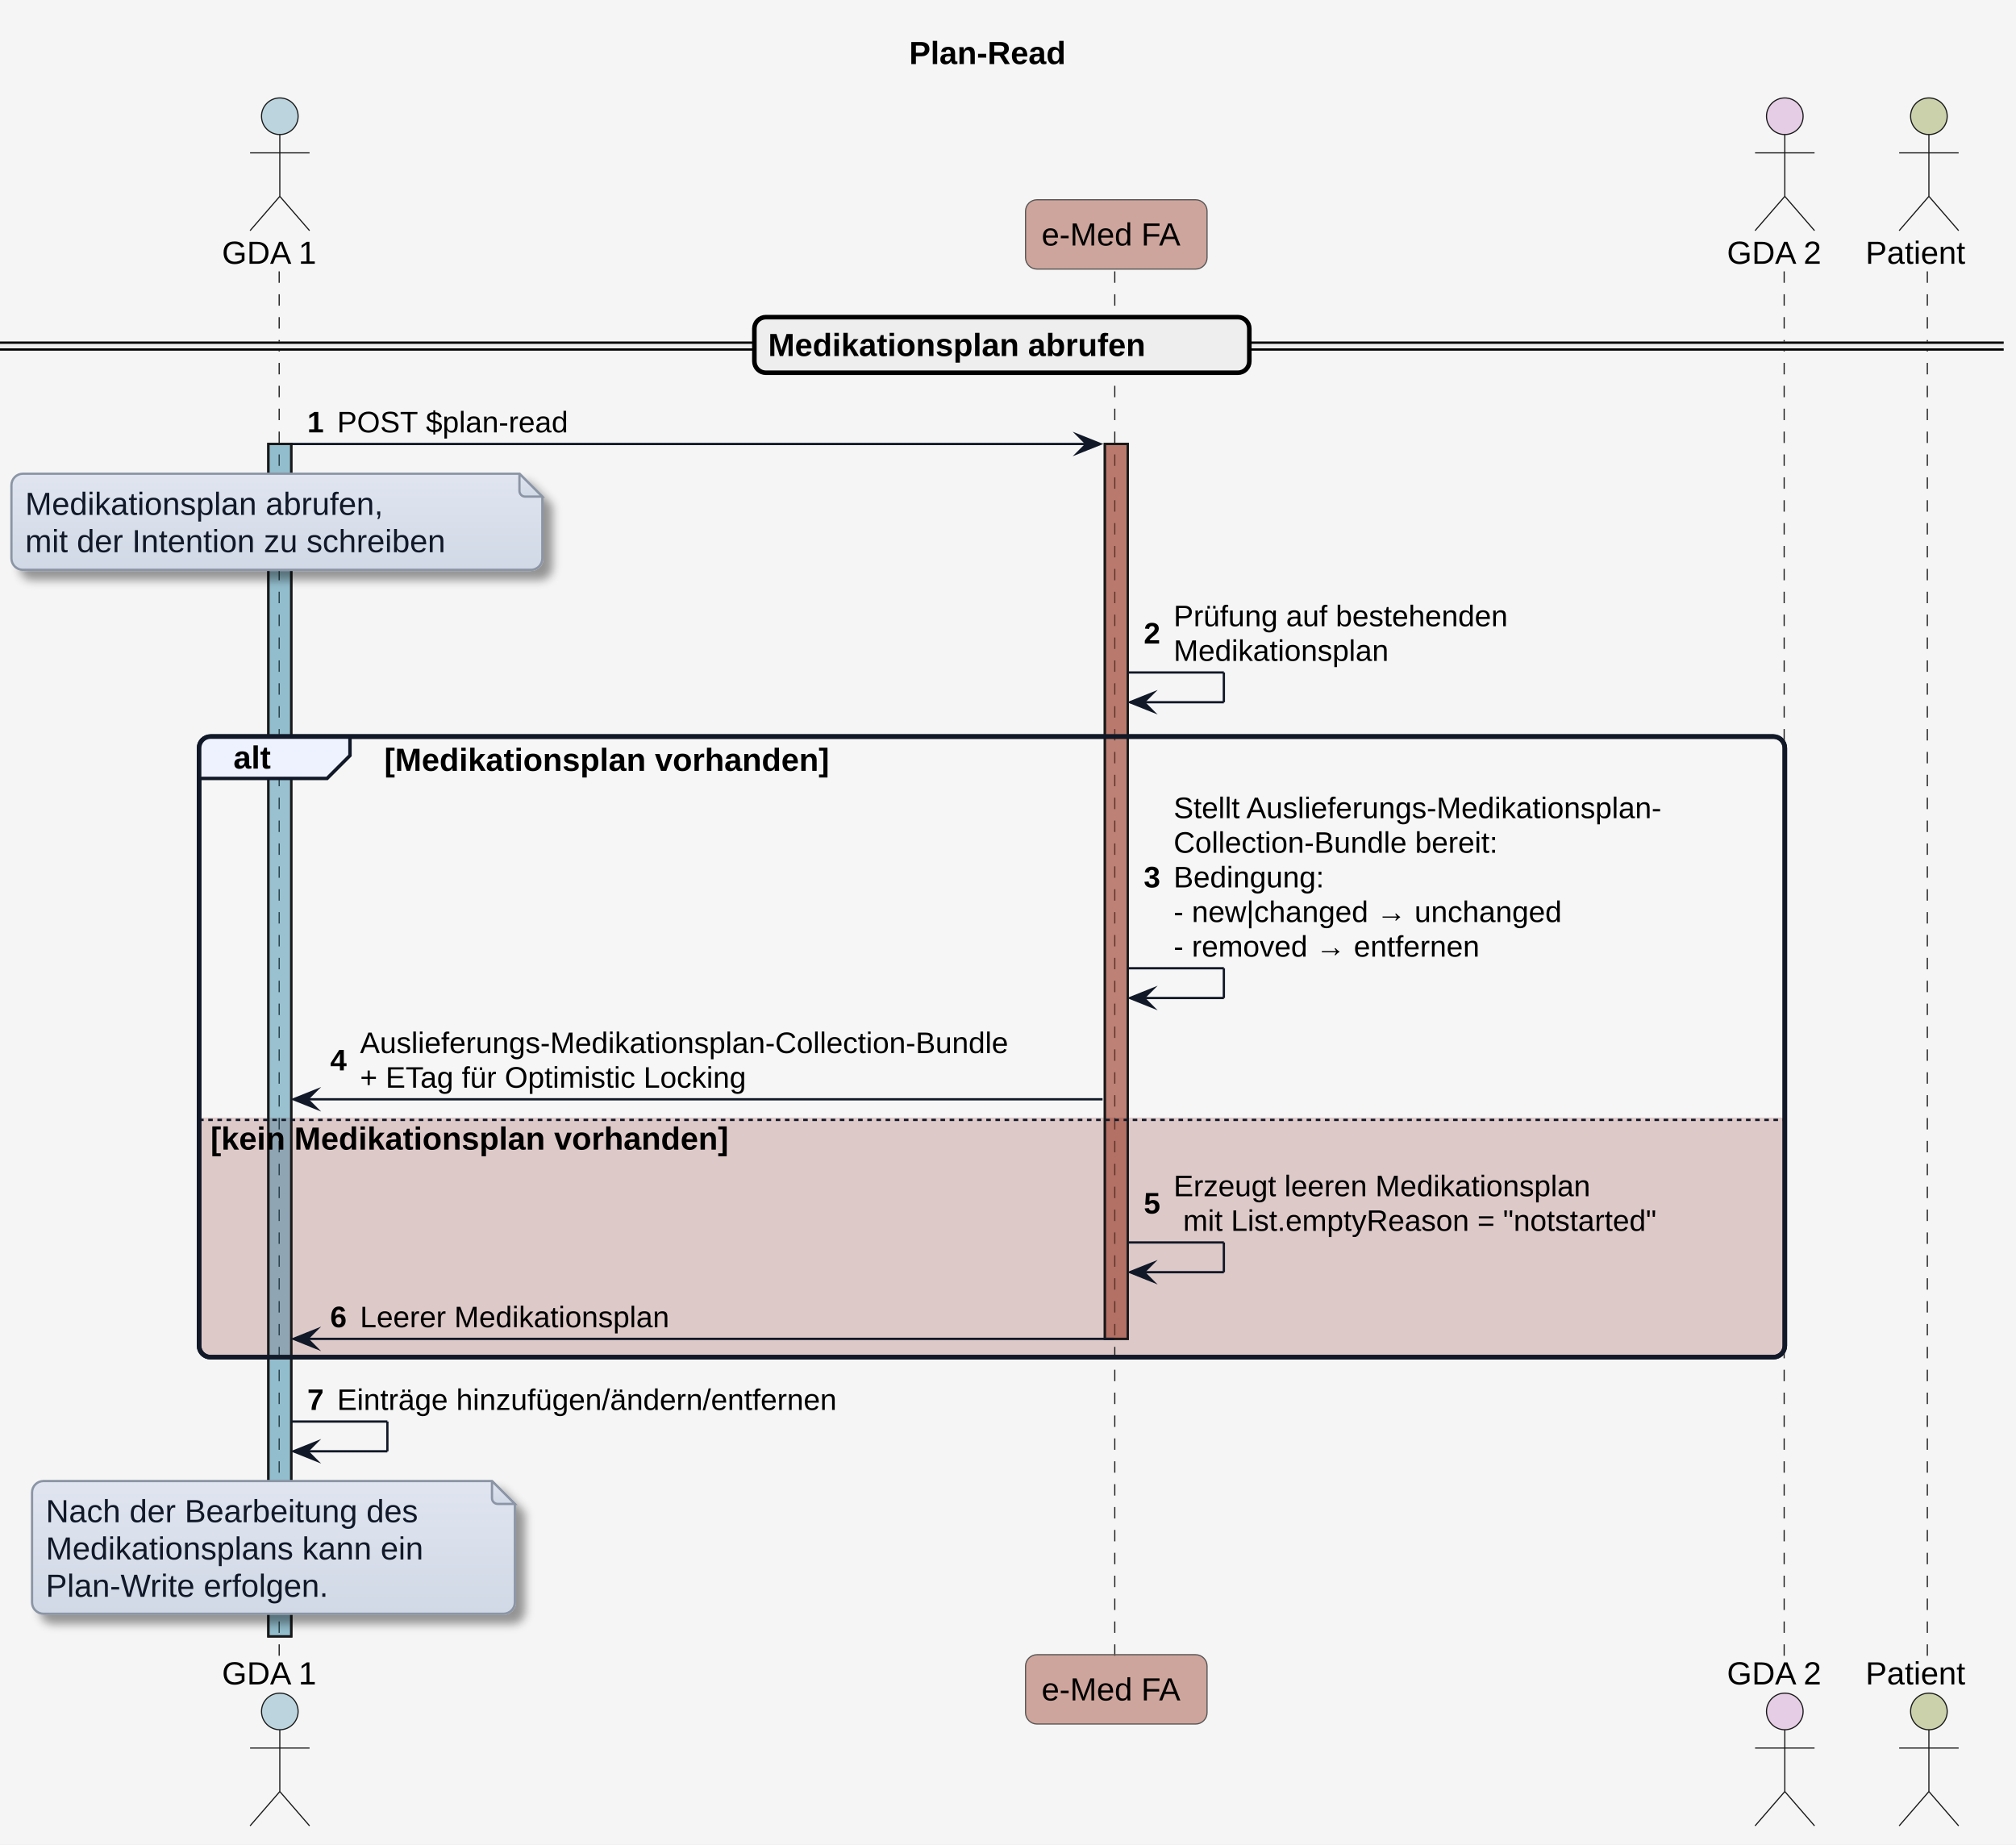
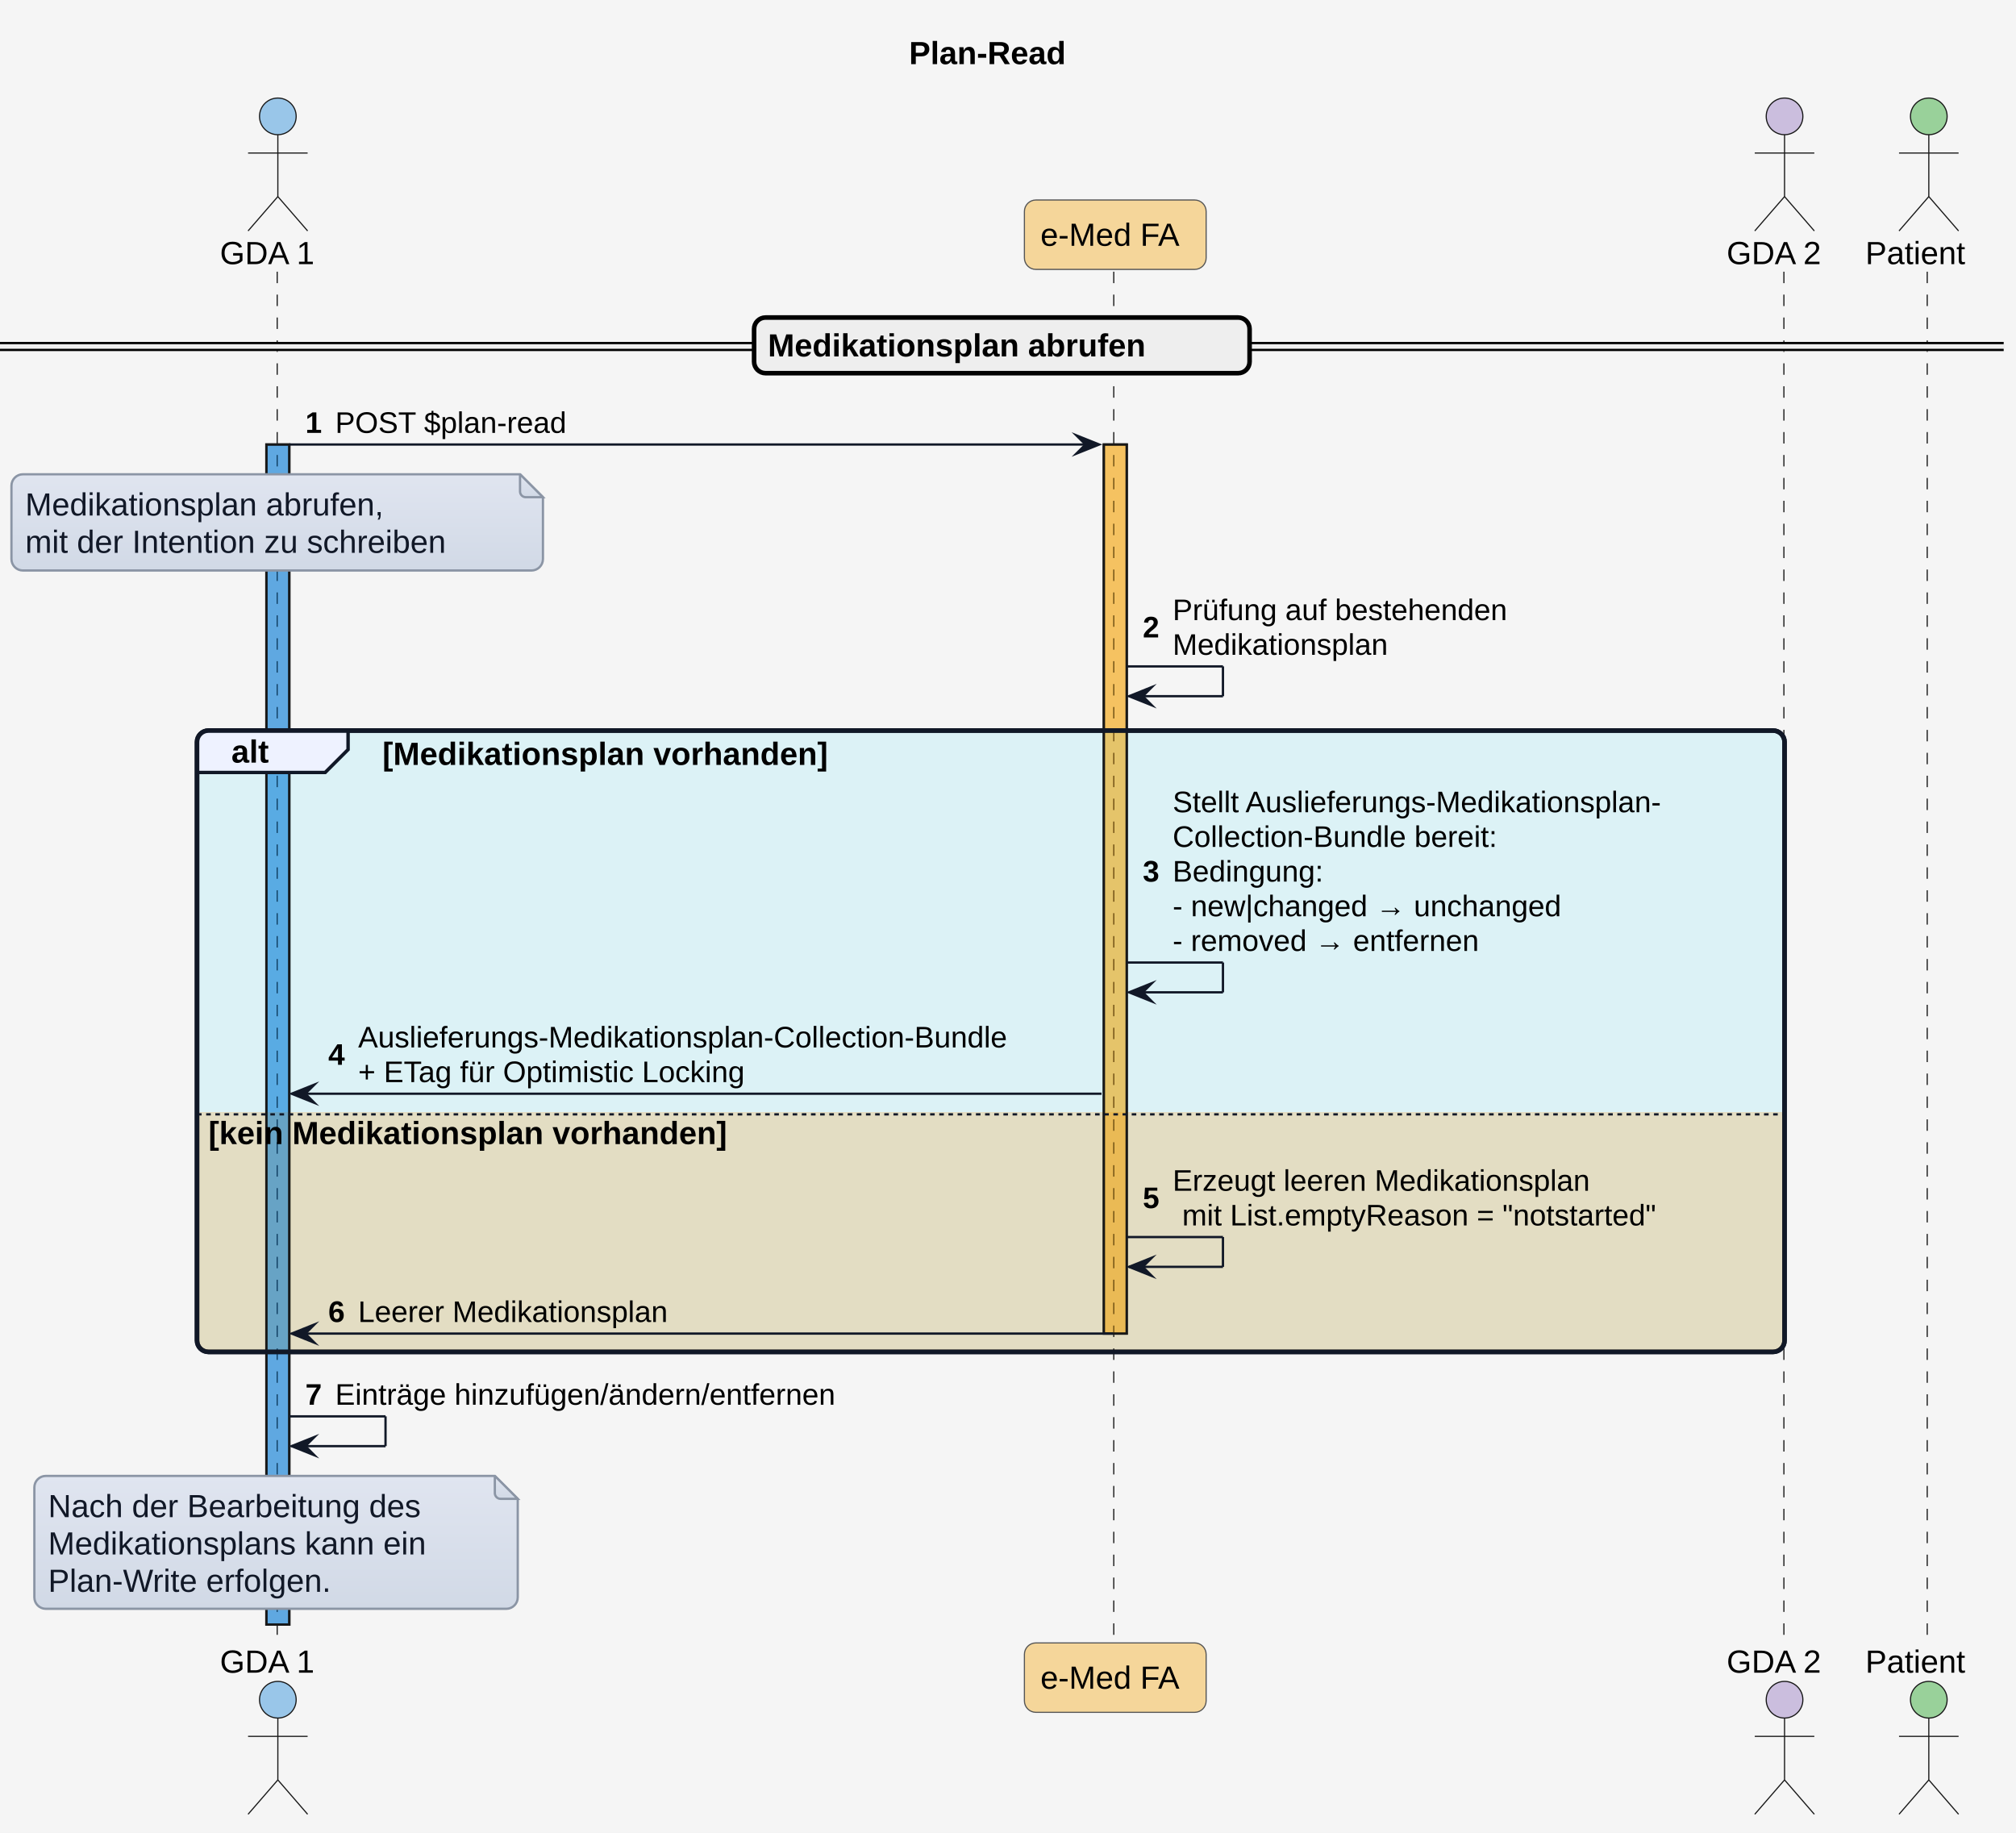
- <svg xmlns="http://www.w3.org/2000/svg" contentStyleType="text/css" data-diagram-type="SEQUENCE" height="806px" preserveAspectRatio="none" style="width:881px;height:806px;background:#F5F5F5;" version="1.1" viewBox="0 0 881 806" width="881px" zoomAndPan="magnify">
+ <svg xmlns="http://www.w3.org/2000/svg" contentStyleType="text/css" data-diagram-type="SEQUENCE" height="800px" preserveAspectRatio="none" style="width:880px;height:800px;background:#F5F5F5;" version="1.1" viewBox="0 0 880 800" width="880px" zoomAndPan="magnify">
  <defs>
-     <linearGradient id="gg58j33ivv06v0" x1="50%" x2="50%" y1="0%" y2="100%">
+     <linearGradient id="g1qrcpszpytaz60" x1="50%" x2="50%" y1="0%" y2="100%">
      <stop offset="0%" stop-color="#E0E5F0" />
      <stop offset="100%" stop-color="#D1D9E6" />
    </linearGradient>
-     <filter height="300%" id="fg58j33ivv06v" width="300%" x="-1" y="-1">
-       <feGaussianBlur result="blurOut" stdDeviation="2" />
-       <feColorMatrix in="blurOut" result="blurOut2" type="matrix" values="0 0 0 0 0 0 0 0 0 0 0 0 0 0 0 0 0 0 .4 0" />
-       <feOffset dx="4" dy="4" in="blurOut2" result="blurOut3" />
-       <feBlend in="SourceGraphic" in2="blurOut3" mode="normal" />
-     </filter>
  </defs>
  <g>
-     <rect fill="#F5F5F5" height="806" style="stroke:none;stroke-width:1;" width="881" x="0" y="0" />
+     <rect fill="#F5F5F5" height="800" style="stroke:none;stroke-width:1;" width="880" x="0" y="0" />
    <g class="title" data-source-line="1">
-       <text fill="#000000" font-family="'Arial'" font-size="14" font-weight="700" lengthAdjust="spacing" textLength="80.028" x="397.299" y="27.995">Plan-Read</text>
+       <text fill="#000000" font-family="'Arial'" font-size="14" font-weight="700" lengthAdjust="spacing" textLength="80.028" x="396.799" y="27.995">Plan-Read</text>
    </g>
    <g>
-       <rect fill="#3588A7" fill-opacity="0.298" height="521.102" style="stroke:#181818;stroke-width:1;" width="10" x="117.282" y="194.023" />
+       <rect fill="#0078D4" fill-opacity="0.376" height="515.102" style="stroke:#181818;stroke-width:1;" width="10" x="116.282" y="194.023" />
    </g>
    <g>
-       <rect fill="#A14C37" fill-opacity="0.471" height="391.078" style="stroke:#181818;stroke-width:1;" width="10" x="482.827" y="194.023" />
+       <rect fill="#F5A403" fill-opacity="0.376" height="388.078" style="stroke:#181818;stroke-width:1;" width="10" x="481.827" y="194.023" />
    </g>
-     <rect fill="#FFFFFF" fill-opacity="0.149" height="271.219" rx="5" ry="5" style="stroke:#111827;stroke-width:2;" width="692.968" x="87" y="321.883" />
-     <path d="M87,488.406 L779.968,488.406 L779.968,588.102 A5,5 0 0 1 774.968,593.102 L92,593.102 A5,5 0 0 1 87,588.102 L87,488.406" fill="#7F1515" fill-opacity="0.2" style="stroke:none;stroke-width:1;" />
+     <rect fill="#50E6FF" fill-opacity="0.145" height="271.219" rx="5" ry="5" style="stroke:#111827;stroke-width:2;" width="692.968" x="86" y="318.883" />
+     <path d="M86,485.406 L778.968,485.406 L778.968,585.102 A5,5 0 0 1 773.968,590.102 L91,590.102 A5,5 0 0 1 86,585.102 L86,485.406" fill="#FF8C00" fill-opacity="0.208" style="stroke:none;stroke-width:1;" />
    <g class="participant-lifeline" data-entity-uid="part1" data-qualified-name="GDA_1" data-source-line="50" id="part1-lifeline">
      <g>
-         <rect fill="#000000" fill-opacity="0" height="605.531" width="8" x="118.282" y="118.594" />
-         <line style="stroke:#181818;stroke-width:0.5;stroke-dasharray:5,5;" x1="122" x2="122" y1="118.594" y2="724.125" />
+         <rect fill="#000000" fill-opacity="0" height="599.531" width="8" x="117.282" y="118.594" />
+         <line style="stroke:#181818;stroke-width:0.5;stroke-dasharray:5,5;" x1="121" x2="121" y1="118.594" y2="718.125" />
      </g>
    </g>
-     <g class="participant-lifeline" data-entity-uid="part2" data-qualified-name="eMed_FA" data-source-line="52" id="part2-lifeline">
+     <g class="participant-lifeline" data-entity-uid="part2" data-qualified-name="eMed_FA" data-source-line="51" id="part2-lifeline">
      <g>
-         <rect fill="#000000" fill-opacity="0" height="605.531" width="8" x="483.827" y="118.594" />
-         <line style="stroke:#181818;stroke-width:0.5;stroke-dasharray:5,5;" x1="487.165" x2="487.165" y1="118.594" y2="724.125" />
+         <rect fill="#000000" fill-opacity="0" height="599.531" width="8" x="482.827" y="118.594" />
+         <line style="stroke:#181818;stroke-width:0.5;stroke-dasharray:5,5;" x1="486.165" x2="486.165" y1="118.594" y2="718.125" />
      </g>
    </g>
-     <g class="participant-lifeline" data-entity-uid="part3" data-qualified-name="GDA_2" data-source-line="54" id="part3-lifeline">
+     <g class="participant-lifeline" data-entity-uid="part3" data-qualified-name="GDA_2" data-source-line="52" id="part3-lifeline">
      <g>
-         <rect fill="#000000" fill-opacity="0" height="605.531" width="8" x="775.968" y="118.594" />
-         <line style="stroke:#181818;stroke-width:0.5;stroke-dasharray:5,5;" x1="779.687" x2="779.687" y1="118.594" y2="724.125" />
+         <rect fill="#000000" fill-opacity="0" height="599.531" width="8" x="774.968" y="118.594" />
+         <line style="stroke:#181818;stroke-width:0.5;stroke-dasharray:5,5;" x1="778.687" x2="778.687" y1="118.594" y2="718.125" />
      </g>
    </g>
-     <g class="participant-lifeline" data-entity-uid="part4" data-qualified-name="Patient" data-source-line="56" id="part4-lifeline">
+     <g class="participant-lifeline" data-entity-uid="part4" data-qualified-name="Patient" data-source-line="53" id="part4-lifeline">
      <g>
-         <rect fill="#000000" fill-opacity="0" height="605.531" width="8" x="838.938" y="118.594" />
-         <line style="stroke:#181818;stroke-width:0.5;stroke-dasharray:5,5;" x1="842.25" x2="842.25" y1="118.594" y2="724.125" />
+         <rect fill="#000000" fill-opacity="0" height="599.531" width="8" x="837.938" y="118.594" />
+         <line style="stroke:#181818;stroke-width:0.5;stroke-dasharray:5,5;" x1="841.25" x2="841.25" y1="118.594" y2="718.125" />
      </g>
    </g>
    <g class="participant participant-head" data-entity-uid="part1" data-qualified-name="GDA_1" data-source-line="50" id="part1-head">
-       <text fill="#000000" font-family="'Arial'" font-size="14" lengthAdjust="spacing" textLength="44.563" x="97" y="115.292">GDA 1</text>
-       <ellipse cx="122.282" cy="50.797" fill="#3588A7" fill-opacity="0.298" rx="8" ry="8" style="stroke:#181818;stroke-width:0.5;" />
-       <path d="M122.282,58.797 L122.282,85.797 M109.282,66.797 L135.282,66.797 M122.282,85.797 L109.282,100.797 M122.282,85.797 L135.282,100.797" fill="none" style="stroke:#181818;stroke-width:0.5;" />
+       <text fill="#000000" font-family="'Arial'" font-size="14" lengthAdjust="spacing" textLength="44.563" x="96" y="115.292">GDA 1</text>
+       <ellipse cx="121.282" cy="50.797" fill="#0078D4" fill-opacity="0.376" rx="8" ry="8" style="stroke:#181818;stroke-width:0.5;" />
+       <path d="M121.282,58.797 L121.282,85.797 M108.282,66.797 L134.282,66.797 M121.282,85.797 L108.282,100.797 M121.282,85.797 L134.282,100.797" fill="none" style="stroke:#181818;stroke-width:0.5;" />
    </g>
    <g class="participant participant-tail" data-entity-uid="part1" data-qualified-name="GDA_1" data-source-line="50" id="part1-tail">
-       <text fill="#000000" font-family="'Arial'" font-size="14" lengthAdjust="spacing" textLength="44.563" x="97" y="736.12">GDA 1</text>
-       <ellipse cx="122.282" cy="747.922" fill="#3588A7" fill-opacity="0.298" rx="8" ry="8" style="stroke:#181818;stroke-width:0.5;" />
-       <path d="M122.282,755.922 L122.282,782.922 M109.282,763.922 L135.282,763.922 M122.282,782.922 L109.282,797.922 M122.282,782.922 L135.282,797.922" fill="none" style="stroke:#181818;stroke-width:0.5;" />
+       <text fill="#000000" font-family="'Arial'" font-size="14" lengthAdjust="spacing" textLength="44.563" x="96" y="730.12">GDA 1</text>
+       <ellipse cx="121.282" cy="741.922" fill="#0078D4" fill-opacity="0.376" rx="8" ry="8" style="stroke:#181818;stroke-width:0.5;" />
+       <path d="M121.282,749.922 L121.282,776.922 M108.282,757.922 L134.282,757.922 M121.282,776.922 L108.282,791.922 M121.282,776.922 L134.282,791.922" fill="none" style="stroke:#181818;stroke-width:0.5;" />
    </g>
-     <g class="participant participant-head" data-entity-uid="part2" data-qualified-name="eMed_FA" data-source-line="52" id="part2-head">
-       <rect fill="#A14C37" fill-opacity="0.471" height="30.297" rx="5" ry="5" style="stroke:#555555;stroke-width:0.5;" width="79.324" x="448.165" y="87.297" />
-       <text fill="#000000" font-family="'Arial'" font-size="14" lengthAdjust="spacing" textLength="65.324" x="455.165" y="107.292">e-Med FA</text>
+     <g class="participant participant-head" data-entity-uid="part2" data-qualified-name="eMed_FA" data-source-line="51" id="part2-head">
+       <rect fill="#F5A403" fill-opacity="0.376" height="30.297" rx="5" ry="5" style="stroke:#555555;stroke-width:0.5;" width="79.324" x="447.165" y="87.297" />
+       <text fill="#000000" font-family="'Arial'" font-size="14" lengthAdjust="spacing" textLength="65.324" x="454.165" y="107.292">e-Med FA</text>
    </g>
-     <g class="participant participant-tail" data-entity-uid="part2" data-qualified-name="eMed_FA" data-source-line="52" id="part2-tail">
-       <rect fill="#A14C37" fill-opacity="0.471" height="30.297" rx="5" ry="5" style="stroke:#555555;stroke-width:0.5;" width="79.324" x="448.165" y="723.125" />
-       <text fill="#000000" font-family="'Arial'" font-size="14" lengthAdjust="spacing" textLength="65.324" x="455.165" y="743.12">e-Med FA</text>
+     <g class="participant participant-tail" data-entity-uid="part2" data-qualified-name="eMed_FA" data-source-line="51" id="part2-tail">
+       <rect fill="#F5A403" fill-opacity="0.376" height="30.297" rx="5" ry="5" style="stroke:#555555;stroke-width:0.5;" width="79.324" x="447.165" y="717.125" />
+       <text fill="#000000" font-family="'Arial'" font-size="14" lengthAdjust="spacing" textLength="65.324" x="454.165" y="737.12">e-Med FA</text>
    </g>
-     <g class="participant participant-head" data-entity-uid="part3" data-qualified-name="GDA_2" data-source-line="54" id="part3-head">
-       <text fill="#000000" font-family="'Arial'" font-size="14" lengthAdjust="spacing" textLength="44.563" x="754.687" y="115.292">GDA 2</text>
-       <ellipse cx="779.968" cy="50.797" fill="#CA89CA" fill-opacity="0.373" rx="8" ry="8" style="stroke:#181818;stroke-width:0.5;" />
-       <path d="M779.968,58.797 L779.968,85.797 M766.968,66.797 L792.968,66.797 M779.968,85.797 L766.968,100.797 M779.968,85.797 L792.968,100.797" fill="none" style="stroke:#181818;stroke-width:0.5;" />
+     <g class="participant participant-head" data-entity-uid="part3" data-qualified-name="GDA_2" data-source-line="52" id="part3-head">
+       <text fill="#000000" font-family="'Arial'" font-size="14" lengthAdjust="spacing" textLength="44.563" x="753.687" y="115.292">GDA 2</text>
+       <ellipse cx="778.968" cy="50.797" fill="#8764B8" fill-opacity="0.376" rx="8" ry="8" style="stroke:#181818;stroke-width:0.5;" />
+       <path d="M778.968,58.797 L778.968,85.797 M765.968,66.797 L791.968,66.797 M778.968,85.797 L765.968,100.797 M778.968,85.797 L791.968,100.797" fill="none" style="stroke:#181818;stroke-width:0.5;" />
    </g>
-     <g class="participant participant-tail" data-entity-uid="part3" data-qualified-name="GDA_2" data-source-line="54" id="part3-tail">
-       <text fill="#000000" font-family="'Arial'" font-size="14" lengthAdjust="spacing" textLength="44.563" x="754.687" y="736.12">GDA 2</text>
-       <ellipse cx="779.968" cy="747.922" fill="#CA89CA" fill-opacity="0.373" rx="8" ry="8" style="stroke:#181818;stroke-width:0.5;" />
-       <path d="M779.968,755.922 L779.968,782.922 M766.968,763.922 L792.968,763.922 M779.968,782.922 L766.968,797.922 M779.968,782.922 L792.968,797.922" fill="none" style="stroke:#181818;stroke-width:0.5;" />
+     <g class="participant participant-tail" data-entity-uid="part3" data-qualified-name="GDA_2" data-source-line="52" id="part3-tail">
+       <text fill="#000000" font-family="'Arial'" font-size="14" lengthAdjust="spacing" textLength="44.563" x="753.687" y="730.12">GDA 2</text>
+       <ellipse cx="778.968" cy="741.922" fill="#8764B8" fill-opacity="0.376" rx="8" ry="8" style="stroke:#181818;stroke-width:0.5;" />
+       <path d="M778.968,749.922 L778.968,776.922 M765.968,757.922 L791.968,757.922 M778.968,776.922 L765.968,791.922 M778.968,776.922 L791.968,791.922" fill="none" style="stroke:#181818;stroke-width:0.5;" />
    </g>
-     <g class="participant participant-head" data-entity-uid="part4" data-qualified-name="Patient" data-source-line="56" id="part4-head">
-       <text fill="#000000" font-family="'Arial'" font-size="14" lengthAdjust="spacing" textLength="49.376" x="815.25" y="115.292">Patient</text>
-       <ellipse cx="842.938" cy="50.797" fill="#A2AE64" fill-opacity="0.51" rx="8" ry="8" style="stroke:#181818;stroke-width:0.5;" />
-       <path d="M842.938,58.797 L842.938,85.797 M829.938,66.797 L855.938,66.797 M842.938,85.797 L829.938,100.797 M842.938,85.797 L855.938,100.797" fill="none" style="stroke:#181818;stroke-width:0.5;" />
+     <g class="participant participant-head" data-entity-uid="part4" data-qualified-name="Patient" data-source-line="53" id="part4-head">
+       <text fill="#000000" font-family="'Arial'" font-size="14" lengthAdjust="spacing" textLength="49.376" x="814.25" y="115.292">Patient</text>
+       <ellipse cx="841.938" cy="50.797" fill="#009505" fill-opacity="0.376" rx="8" ry="8" style="stroke:#181818;stroke-width:0.5;" />
+       <path d="M841.938,58.797 L841.938,85.797 M828.938,66.797 L854.938,66.797 M841.938,85.797 L828.938,100.797 M841.938,85.797 L854.938,100.797" fill="none" style="stroke:#181818;stroke-width:0.5;" />
    </g>
-     <g class="participant participant-tail" data-entity-uid="part4" data-qualified-name="Patient" data-source-line="56" id="part4-tail">
-       <text fill="#000000" font-family="'Arial'" font-size="14" lengthAdjust="spacing" textLength="49.376" x="815.25" y="736.12">Patient</text>
-       <ellipse cx="842.938" cy="747.922" fill="#A2AE64" fill-opacity="0.51" rx="8" ry="8" style="stroke:#181818;stroke-width:0.5;" />
-       <path d="M842.938,755.922 L842.938,782.922 M829.938,763.922 L855.938,763.922 M842.938,782.922 L829.938,797.922 M842.938,782.922 L855.938,797.922" fill="none" style="stroke:#181818;stroke-width:0.5;" />
+     <g class="participant participant-tail" data-entity-uid="part4" data-qualified-name="Patient" data-source-line="53" id="part4-tail">
+       <text fill="#000000" font-family="'Arial'" font-size="14" lengthAdjust="spacing" textLength="49.376" x="814.25" y="730.12">Patient</text>
+       <ellipse cx="841.938" cy="741.922" fill="#009505" fill-opacity="0.376" rx="8" ry="8" style="stroke:#181818;stroke-width:0.5;" />
+       <path d="M841.938,749.922 L841.938,776.922 M828.938,757.922 L854.938,757.922 M841.938,776.922 L828.938,791.922 M841.938,776.922 L854.938,791.922" fill="none" style="stroke:#181818;stroke-width:0.5;" />
    </g>
    <g>
-       <rect fill="#3588A7" fill-opacity="0.298" height="521.102" style="stroke:#181818;stroke-width:1;" width="10" x="117.282" y="194.023" />
+       <rect fill="#0078D4" fill-opacity="0.376" height="515.102" style="stroke:#181818;stroke-width:1;" width="10" x="116.282" y="194.023" />
    </g>
    <g>
-       <rect fill="#A14C37" fill-opacity="0.471" height="391.078" style="stroke:#181818;stroke-width:1;" width="10" x="482.827" y="194.023" />
+       <rect fill="#F5A403" fill-opacity="0.376" height="388.078" style="stroke:#181818;stroke-width:1;" width="10" x="481.827" y="194.023" />
    </g>
-     <rect fill="#EEEEEE" height="3" rx="5" ry="5" style="stroke:#EEEEEE;stroke-width:1;" width="875.626" x="0" y="149.742" />
-     <line style="stroke:#000000;stroke-width:1;" x1="0" x2="875.626" y1="149.742" y2="149.742" />
-     <line style="stroke:#000000;stroke-width:1;" x1="0" x2="875.626" y1="152.742" y2="152.742" />
-     <rect fill="#EEEEEE" height="24.297" rx="5" ry="5" style="stroke:#000000;stroke-width:2;" width="216.289" x="329.668" y="138.594" />
-     <text fill="#000000" font-family="'Arial'" font-size="14" font-weight="700" lengthAdjust="spacing" textLength="197.415" x="335.668" y="155.589">Medikationsplan abrufen</text>
-     <g class="message" data-entity-1="part1" data-entity-2="part2" data-source-line="62" id="msg1">
-       <polygon fill="#111827" points="470.827,190.023,480.827,194.023,470.827,198.023,474.827,194.023" style="stroke:#111827;stroke-width:1;stroke-linejoin:miter;stroke-miterlimit:10;" />
-       <line style="stroke:#111827;stroke-width:1;" x1="127.282" x2="476.827" y1="194.023" y2="194.023" />
-       <text fill="#000000" font-family="'Arial'" font-size="13" font-weight="700" lengthAdjust="spacing" textLength="9.045" x="134.282" y="188.958">1</text>
-       <text fill="#000000" font-family="'Arial'" font-size="13" lengthAdjust="spacing" textLength="108.989" x="147.327" y="188.958">POST $plan-read</text>
+     <rect fill="#EEEEEE" height="3" rx="5" ry="5" style="stroke:#EEEEEE;stroke-width:1;" width="874.626" x="0" y="149.742" />
+     <line style="stroke:#000000;stroke-width:1;" x1="0" x2="874.626" y1="149.742" y2="149.742" />
+     <line style="stroke:#000000;stroke-width:1;" x1="0" x2="874.626" y1="152.742" y2="152.742" />
+     <rect fill="#EEEEEE" height="24.297" rx="5" ry="5" style="stroke:#000000;stroke-width:2;" width="216.289" x="329.168" y="138.594" />
+     <text fill="#000000" font-family="'Arial'" font-size="14" font-weight="700" lengthAdjust="spacing" textLength="197.415" x="335.168" y="155.589">Medikationsplan abrufen</text>
+     <g class="message" data-entity-1="part1" data-entity-2="part2" data-source-line="59" id="msg1">
+       <polygon fill="#111827" points="469.827,190.023,479.827,194.023,469.827,198.023,473.827,194.023" style="stroke:#111827;stroke-width:1;stroke-linejoin:miter;stroke-miterlimit:10;" />
+       <line style="stroke:#111827;stroke-width:1;" x1="126.282" x2="475.827" y1="194.023" y2="194.023" />
+       <text fill="#000000" font-family="'Arial'" font-size="13" font-weight="700" lengthAdjust="spacing" textLength="9.045" x="133.282" y="188.958">1</text>
+       <text fill="#000000" font-family="'Arial'" font-size="13" lengthAdjust="spacing" textLength="108.989" x="146.327" y="188.958">POST $plan-read</text>
    </g>
-     <path d="M5,212.023 L5,244.023 A5,5 0 0 0 10,249.023 L232,249.023 A5,5 0 0 0 237,244.023 L237,217.023 L227,207.023 L10,207.023 A5,5 0 0 0 5,212.023" fill="url(#gg58j33ivv06v0)" filter="url(#fg58j33ivv06v)" style="stroke:#8B95A5;stroke-width:1;" />
-     <path d="M227,207.023 L227,214.523 A2.5,2.5 0 0 0 229.5,217.023 L237,217.023 L227,207.023" fill="url(#gg58j33ivv06v0)" style="stroke:#8B95A5;stroke-width:1;" />
+     <path d="M5,212.023 L5,244.023 A5,5 0 0 0 10,249.023 L232,249.023 A5,5 0 0 0 237,244.023 L237,217.023 L227,207.023 L10,207.023 A5,5 0 0 0 5,212.023" fill="url(#g1qrcpszpytaz60)" style="stroke:#8B95A5;stroke-width:1;" />
+     <path d="M227,207.023 L227,214.523 A2.5,2.5 0 0 0 229.5,217.023 L237,217.023 L227,207.023" fill="url(#g1qrcpszpytaz60)" style="stroke:#8B95A5;stroke-width:1;" />
    <text fill="#111827" font-family="'Arial'" font-size="14" lengthAdjust="spacing" textLength="177.905" x="11" y="225.019">Medikationsplan abrufen,</text>
    <text fill="#111827" font-family="'Arial'" font-size="14" lengthAdjust="spacing" textLength="211.586" x="11" y="241.315">mit der Intention zu schreiben</text>
-     <g class="message" data-entity-1="part2" data-entity-2="part2" data-source-line="71" id="msg2">
-       <line style="stroke:#111827;stroke-width:1;" x1="492.827" x2="534.827" y1="293.883" y2="293.883" />
-       <line style="stroke:#111827;stroke-width:1;" x1="534.827" x2="534.827" y1="293.883" y2="306.883" />
-       <line style="stroke:#111827;stroke-width:1;" x1="493.827" x2="534.827" y1="306.883" y2="306.883" />
-       <polygon fill="#111827" points="503.827,302.883,493.827,306.883,503.827,310.883,499.827,306.883" style="stroke:#111827;stroke-width:1;stroke-linejoin:miter;stroke-miterlimit:10;" />
-       <text fill="#000000" font-family="'Arial'" font-size="13" font-weight="700" lengthAdjust="spacing" textLength="9.045" x="499.827" y="281.25">2</text>
-       <text fill="#000000" font-family="'Arial'" font-size="13" lengthAdjust="spacing" textLength="164.861" x="512.873" y="273.684">Prüfung auf bestehenden</text>
-       <text fill="#000000" font-family="'Arial'" font-size="13" lengthAdjust="spacing" textLength="106.317" x="512.873" y="288.817">Medikationsplan</text>
+     <g class="message" data-entity-1="part2" data-entity-2="part2" data-source-line="68" id="msg2">
+       <line style="stroke:#111827;stroke-width:1;" x1="491.827" x2="533.827" y1="290.883" y2="290.883" />
+       <line style="stroke:#111827;stroke-width:1;" x1="533.827" x2="533.827" y1="290.883" y2="303.883" />
+       <line style="stroke:#111827;stroke-width:1;" x1="492.827" x2="533.827" y1="303.883" y2="303.883" />
+       <polygon fill="#111827" points="502.827,299.883,492.827,303.883,502.827,307.883,498.827,303.883" style="stroke:#111827;stroke-width:1;stroke-linejoin:miter;stroke-miterlimit:10;" />
+       <text fill="#000000" font-family="'Arial'" font-size="13" font-weight="700" lengthAdjust="spacing" textLength="9.045" x="498.827" y="278.25">2</text>
+       <text fill="#000000" font-family="'Arial'" font-size="13" lengthAdjust="spacing" textLength="164.861" x="511.873" y="270.684">Prüfung auf bestehenden</text>
+       <text fill="#000000" font-family="'Arial'" font-size="13" lengthAdjust="spacing" textLength="106.317" x="511.873" y="285.817">Medikationsplan</text>
    </g>
-     <path d="M92,321.883 L152.939,321.883 L152.939,330.18 L142.939,340.18 L87,340.18 L87,326.883 A5,5 0 0 1 92,321.883" fill="#EEF2FF" style="stroke:#111827;stroke-width:1.5;" />
-     <rect fill="none" height="271.219" rx="5" ry="5" style="stroke:#111827;stroke-width:2;" width="692.968" x="87" y="321.883" />
-     <text fill="#000000" font-family="'Arial'" font-size="14" font-weight="700" lengthAdjust="spacing" textLength="20.939" x="102" y="335.878">alt</text>
-     <text fill="#000000" font-family="'Arial'" font-size="14" font-weight="700" lengthAdjust="spacing" textLength="232.832" x="167.939" y="336.878">[Medikationsplan vorhanden]</text>
-     <g class="message" data-entity-1="part2" data-entity-2="part2" data-source-line="74" id="msg3">
-       <line style="stroke:#111827;stroke-width:1;" x1="492.827" x2="534.827" y1="423.141" y2="423.141" />
-       <line style="stroke:#111827;stroke-width:1;" x1="534.827" x2="534.827" y1="423.141" y2="436.141" />
-       <line style="stroke:#111827;stroke-width:1;" x1="493.827" x2="534.827" y1="436.141" y2="436.141" />
-       <polygon fill="#111827" points="503.827,432.141,493.827,436.141,503.827,440.141,499.827,436.141" style="stroke:#111827;stroke-width:1;stroke-linejoin:miter;stroke-miterlimit:10;" />
-       <text fill="#000000" font-family="'Arial'" font-size="13" font-weight="700" lengthAdjust="spacing" textLength="9.045" x="499.827" y="387.809">3</text>
-       <text fill="#000000" font-family="'Arial'" font-size="13" lengthAdjust="spacing" textLength="242.049" x="512.873" y="357.543">Stellt Auslieferungs-Medikationsplan-</text>
-       <text fill="#000000" font-family="'Arial'" font-size="13" lengthAdjust="spacing" textLength="161.065" x="512.873" y="372.676">Collection-Bundle bereit:</text>
-       <text fill="#000000" font-family="'Arial'" font-size="13" lengthAdjust="spacing" textLength="74.382" x="512.873" y="387.809">Bedingung:</text>
-       <text fill="#000000" font-family="'Arial'" font-size="13" lengthAdjust="spacing" textLength="187.897" x="512.873" y="402.942">- new|changed → unchanged</text>
-       <text fill="#000000" font-family="'Arial'" font-size="13" lengthAdjust="spacing" textLength="149.614" x="512.873" y="418.075">- removed → entfernen</text>
+     <path d="M91,318.883 L151.939,318.883 L151.939,327.18 L141.939,337.18 L86,337.18 L86,323.883 A5,5 0 0 1 91,318.883" fill="#EEF2FF" style="stroke:#111827;stroke-width:1.5;" />
+     <rect fill="none" height="271.219" rx="5" ry="5" style="stroke:#111827;stroke-width:2;" width="692.968" x="86" y="318.883" />
+     <text fill="#000000" font-family="'Arial'" font-size="14" font-weight="700" lengthAdjust="spacing" textLength="20.939" x="101" y="332.878">alt</text>
+     <text fill="#000000" font-family="'Arial'" font-size="14" font-weight="700" lengthAdjust="spacing" textLength="232.832" x="166.939" y="333.878">[Medikationsplan vorhanden]</text>
+     <g class="message" data-entity-1="part2" data-entity-2="part2" data-source-line="71" id="msg3">
+       <line style="stroke:#111827;stroke-width:1;" x1="491.827" x2="533.827" y1="420.141" y2="420.141" />
+       <line style="stroke:#111827;stroke-width:1;" x1="533.827" x2="533.827" y1="420.141" y2="433.141" />
+       <line style="stroke:#111827;stroke-width:1;" x1="492.827" x2="533.827" y1="433.141" y2="433.141" />
+       <polygon fill="#111827" points="502.827,429.141,492.827,433.141,502.827,437.141,498.827,433.141" style="stroke:#111827;stroke-width:1;stroke-linejoin:miter;stroke-miterlimit:10;" />
+       <text fill="#000000" font-family="'Arial'" font-size="13" font-weight="700" lengthAdjust="spacing" textLength="9.045" x="498.827" y="384.809">3</text>
+       <text fill="#000000" font-family="'Arial'" font-size="13" lengthAdjust="spacing" textLength="242.049" x="511.873" y="354.543">Stellt Auslieferungs-Medikationsplan-</text>
+       <text fill="#000000" font-family="'Arial'" font-size="13" lengthAdjust="spacing" textLength="161.065" x="511.873" y="369.676">Collection-Bundle bereit:</text>
+       <text fill="#000000" font-family="'Arial'" font-size="13" lengthAdjust="spacing" textLength="74.382" x="511.873" y="384.809">Bedingung:</text>
+       <text fill="#000000" font-family="'Arial'" font-size="13" lengthAdjust="spacing" textLength="187.897" x="511.873" y="399.942">- new|changed → unchanged</text>
+       <text fill="#000000" font-family="'Arial'" font-size="13" lengthAdjust="spacing" textLength="149.614" x="511.873" y="415.075">- removed → entfernen</text>
    </g>
-     <g class="message" data-entity-1="part2" data-entity-2="part1" data-source-line="75" id="msg4">
-       <polygon fill="#111827" points="138.282,476.406,128.282,480.406,138.282,484.406,134.282,480.406" style="stroke:#111827;stroke-width:1;stroke-linejoin:miter;stroke-miterlimit:10;" />
-       <line style="stroke:#111827;stroke-width:1;" x1="132.282" x2="481.827" y1="480.406" y2="480.406" />
-       <text fill="#000000" font-family="'Arial'" font-size="13" font-weight="700" lengthAdjust="spacing" textLength="9.045" x="144.282" y="467.774">4</text>
-       <text fill="#000000" font-family="'Arial'" font-size="13" lengthAdjust="spacing" textLength="318.5" x="157.327" y="460.207">Auslieferungs-Medikationsplan-Collection-Bundle</text>
-       <text fill="#000000" font-family="'Arial'" font-size="13" lengthAdjust="spacing" textLength="194.029" x="157.327" y="475.34">+ ETag für Optimistic Locking</text>
+     <g class="message" data-entity-1="part2" data-entity-2="part1" data-source-line="72" id="msg4">
+       <polygon fill="#111827" points="137.282,473.406,127.282,477.406,137.282,481.406,133.282,477.406" style="stroke:#111827;stroke-width:1;stroke-linejoin:miter;stroke-miterlimit:10;" />
+       <line style="stroke:#111827;stroke-width:1;" x1="131.282" x2="480.827" y1="477.406" y2="477.406" />
+       <text fill="#000000" font-family="'Arial'" font-size="13" font-weight="700" lengthAdjust="spacing" textLength="9.045" x="143.282" y="464.774">4</text>
+       <text fill="#000000" font-family="'Arial'" font-size="13" lengthAdjust="spacing" textLength="318.5" x="156.327" y="457.207">Auslieferungs-Medikationsplan-Collection-Bundle</text>
+       <text fill="#000000" font-family="'Arial'" font-size="13" lengthAdjust="spacing" textLength="194.029" x="156.327" y="472.34">+ ETag für Optimistic Locking</text>
    </g>
-     <line style="stroke:#111827;stroke-width:1;stroke-dasharray:2,2;" x1="87" x2="779.968" y1="489.406" y2="489.406" />
-     <text fill="#000000" font-family="'Arial'" font-size="14" font-weight="700" lengthAdjust="spacing" textLength="271.277" x="92" y="502.401">[kein Medikationsplan vorhanden]</text>
-     <g class="message" data-entity-1="part2" data-entity-2="part2" data-source-line="77" id="msg5">
-       <line style="stroke:#111827;stroke-width:1;" x1="492.827" x2="534.827" y1="542.969" y2="542.969" />
-       <line style="stroke:#111827;stroke-width:1;" x1="534.827" x2="534.827" y1="542.969" y2="555.969" />
-       <line style="stroke:#111827;stroke-width:1;" x1="493.827" x2="534.827" y1="555.969" y2="555.969" />
-       <polygon fill="#111827" points="503.827,551.969,493.827,555.969,503.827,559.969,499.827,555.969" style="stroke:#111827;stroke-width:1;stroke-linejoin:miter;stroke-miterlimit:10;" />
-       <text fill="#000000" font-family="'Arial'" font-size="13" font-weight="700" lengthAdjust="spacing" textLength="9.045" x="499.827" y="530.336">5</text>
-       <text fill="#000000" font-family="'Arial'" font-size="13" lengthAdjust="spacing" textLength="205.74" x="512.873" y="522.77">Erzeugt leeren Medikationsplan</text>
-       <text fill="#000000" font-family="'Arial'" font-size="13" lengthAdjust="spacing" textLength="240.963" x="517.005" y="537.903">mit List.emptyReason = "notstarted"</text>
+     <line style="stroke:#111827;stroke-width:1;stroke-dasharray:2,2;" x1="86" x2="778.968" y1="486.406" y2="486.406" />
+     <text fill="#000000" font-family="'Arial'" font-size="14" font-weight="700" lengthAdjust="spacing" textLength="271.277" x="91" y="499.401">[kein Medikationsplan vorhanden]</text>
+     <g class="message" data-entity-1="part2" data-entity-2="part2" data-source-line="74" id="msg5">
+       <line style="stroke:#111827;stroke-width:1;" x1="491.827" x2="533.827" y1="539.969" y2="539.969" />
+       <line style="stroke:#111827;stroke-width:1;" x1="533.827" x2="533.827" y1="539.969" y2="552.969" />
+       <line style="stroke:#111827;stroke-width:1;" x1="492.827" x2="533.827" y1="552.969" y2="552.969" />
+       <polygon fill="#111827" points="502.827,548.969,492.827,552.969,502.827,556.969,498.827,552.969" style="stroke:#111827;stroke-width:1;stroke-linejoin:miter;stroke-miterlimit:10;" />
+       <text fill="#000000" font-family="'Arial'" font-size="13" font-weight="700" lengthAdjust="spacing" textLength="9.045" x="498.827" y="527.336">5</text>
+       <text fill="#000000" font-family="'Arial'" font-size="13" lengthAdjust="spacing" textLength="205.74" x="511.873" y="519.77">Erzeugt leeren Medikationsplan</text>
+       <text fill="#000000" font-family="'Arial'" font-size="13" lengthAdjust="spacing" textLength="240.963" x="516.005" y="534.903">mit List.emptyReason = "notstarted"</text>
    </g>
-     <g class="message" data-entity-1="part2" data-entity-2="part1" data-source-line="78" id="msg6">
-       <polygon fill="#111827" points="138.282,581.102,128.282,585.102,138.282,589.102,134.282,585.102" style="stroke:#111827;stroke-width:1;stroke-linejoin:miter;stroke-miterlimit:10;" />
-       <line style="stroke:#111827;stroke-width:1;" x1="132.282" x2="486.827" y1="585.102" y2="585.102" />
-       <text fill="#000000" font-family="'Arial'" font-size="13" font-weight="700" lengthAdjust="spacing" textLength="9.045" x="144.282" y="580.036">6</text>
-       <text fill="#000000" font-family="'Arial'" font-size="13" lengthAdjust="spacing" textLength="152.375" x="157.327" y="580.036">Leerer Medikationsplan</text>
+     <g class="message" data-entity-1="part2" data-entity-2="part1" data-source-line="75" id="msg6">
+       <polygon fill="#111827" points="137.282,578.102,127.282,582.102,137.282,586.102,133.282,582.102" style="stroke:#111827;stroke-width:1;stroke-linejoin:miter;stroke-miterlimit:10;" />
+       <line style="stroke:#111827;stroke-width:1;" x1="131.282" x2="485.827" y1="582.102" y2="582.102" />
+       <text fill="#000000" font-family="'Arial'" font-size="13" font-weight="700" lengthAdjust="spacing" textLength="9.045" x="143.282" y="577.036">6</text>
+       <text fill="#000000" font-family="'Arial'" font-size="13" lengthAdjust="spacing" textLength="152.375" x="156.327" y="577.036">Leerer Medikationsplan</text>
    </g>
-     <g class="message" data-entity-1="part1" data-entity-2="part1" data-source-line="82" id="msg7">
-       <line style="stroke:#111827;stroke-width:1;" x1="127.282" x2="169.282" y1="621.234" y2="621.234" />
-       <line style="stroke:#111827;stroke-width:1;" x1="169.282" x2="169.282" y1="621.234" y2="634.234" />
-       <line style="stroke:#111827;stroke-width:1;" x1="128.282" x2="169.282" y1="634.234" y2="634.234" />
-       <polygon fill="#111827" points="138.282,630.234,128.282,634.234,138.282,638.234,134.282,634.234" style="stroke:#111827;stroke-width:1;stroke-linejoin:miter;stroke-miterlimit:10;" />
-       <text fill="#000000" font-family="'Arial'" font-size="13" font-weight="700" lengthAdjust="spacing" textLength="9.045" x="134.282" y="616.168">7</text>
-       <text fill="#000000" font-family="'Arial'" font-size="13" lengthAdjust="spacing" textLength="249.844" x="147.327" y="616.168">Einträge hinzufügen/ändern/entfernen</text>
+     <g class="message" data-entity-1="part1" data-entity-2="part1" data-source-line="79" id="msg7">
+       <line style="stroke:#111827;stroke-width:1;" x1="126.282" x2="168.282" y1="618.234" y2="618.234" />
+       <line style="stroke:#111827;stroke-width:1;" x1="168.282" x2="168.282" y1="618.234" y2="631.234" />
+       <line style="stroke:#111827;stroke-width:1;" x1="127.282" x2="168.282" y1="631.234" y2="631.234" />
+       <polygon fill="#111827" points="137.282,627.234,127.282,631.234,137.282,635.234,133.282,631.234" style="stroke:#111827;stroke-width:1;stroke-linejoin:miter;stroke-miterlimit:10;" />
+       <text fill="#000000" font-family="'Arial'" font-size="13" font-weight="700" lengthAdjust="spacing" textLength="9.045" x="133.282" y="613.168">7</text>
+       <text fill="#000000" font-family="'Arial'" font-size="13" lengthAdjust="spacing" textLength="249.844" x="146.327" y="613.168">Einträge hinzufügen/ändern/entfernen</text>
    </g>
-     <path d="M14,652.234 L14,700.234 A5,5 0 0 0 19,705.234 L220,705.234 A5,5 0 0 0 225,700.234 L225,657.234 L215,647.234 L19,647.234 A5,5 0 0 0 14,652.234" fill="url(#gg58j33ivv06v0)" filter="url(#fg58j33ivv06v)" style="stroke:#8B95A5;stroke-width:1;" />
-     <path d="M215,647.234 L215,654.734 A2.5,2.5 0 0 0 217.5,657.234 L225,657.234 L215,647.234" fill="url(#gg58j33ivv06v0)" style="stroke:#8B95A5;stroke-width:1;" />
-     <text fill="#111827" font-family="'Arial'" font-size="14" lengthAdjust="spacing" textLength="183.087" x="20" y="665.23">Nach der Bearbeitung des</text>
-     <text fill="#111827" font-family="'Arial'" font-size="14" lengthAdjust="spacing" textLength="186.498" x="20" y="681.526">Medikationsplans kann ein</text>
-     <text fill="#111827" font-family="'Arial'" font-size="14" lengthAdjust="spacing" textLength="139.453" x="20" y="697.823">Plan-Write erfolgen.</text>
+     <path d="M15,649.234 L15,697.234 A5,5 0 0 0 20,702.234 L221,702.234 A5,5 0 0 0 226,697.234 L226,654.234 L216,644.234 L20,644.234 A5,5 0 0 0 15,649.234" fill="url(#g1qrcpszpytaz60)" style="stroke:#8B95A5;stroke-width:1;" />
+     <path d="M216,644.234 L216,651.734 A2.5,2.5 0 0 0 218.5,654.234 L226,654.234 L216,644.234" fill="url(#g1qrcpszpytaz60)" style="stroke:#8B95A5;stroke-width:1;" />
+     <text fill="#111827" font-family="'Arial'" font-size="14" lengthAdjust="spacing" textLength="183.087" x="21" y="662.23">Nach der Bearbeitung des</text>
+     <text fill="#111827" font-family="'Arial'" font-size="14" lengthAdjust="spacing" textLength="186.498" x="21" y="678.526">Medikationsplans kann ein</text>
+     <text fill="#111827" font-family="'Arial'" font-size="14" lengthAdjust="spacing" textLength="139.453" x="21" y="694.823">Plan-Write erfolgen.</text>
  </g>
</svg>
